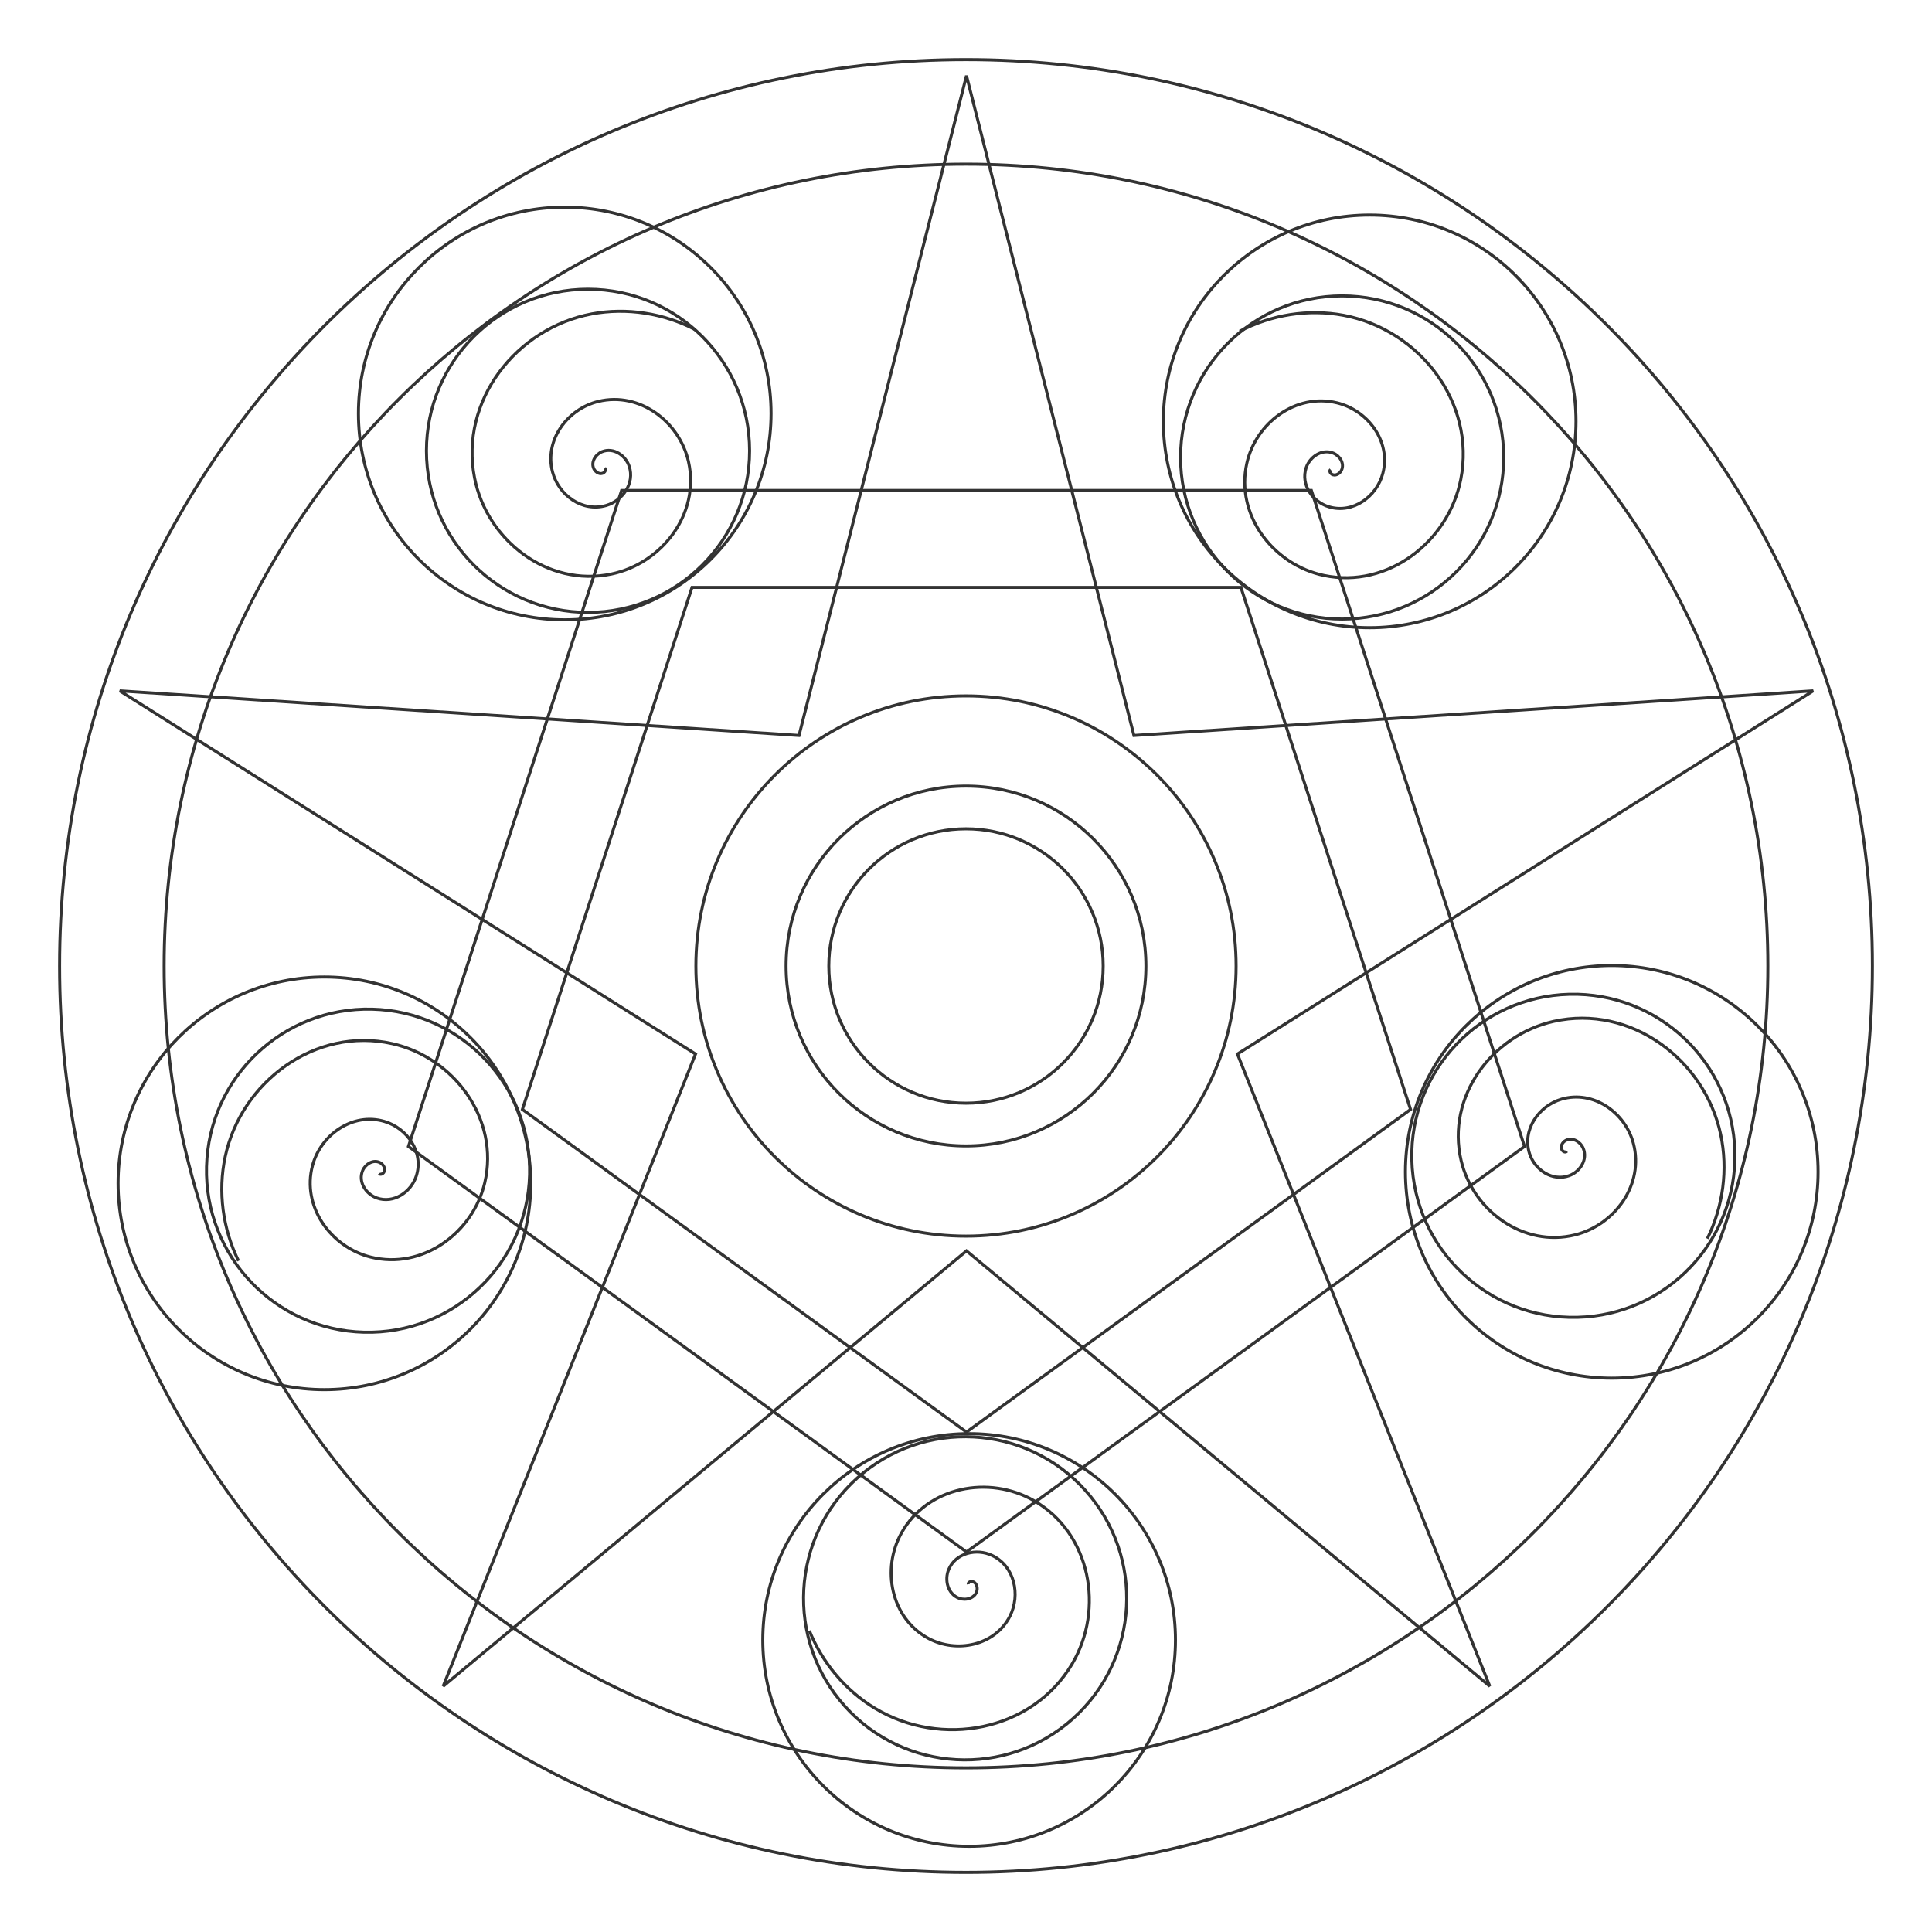
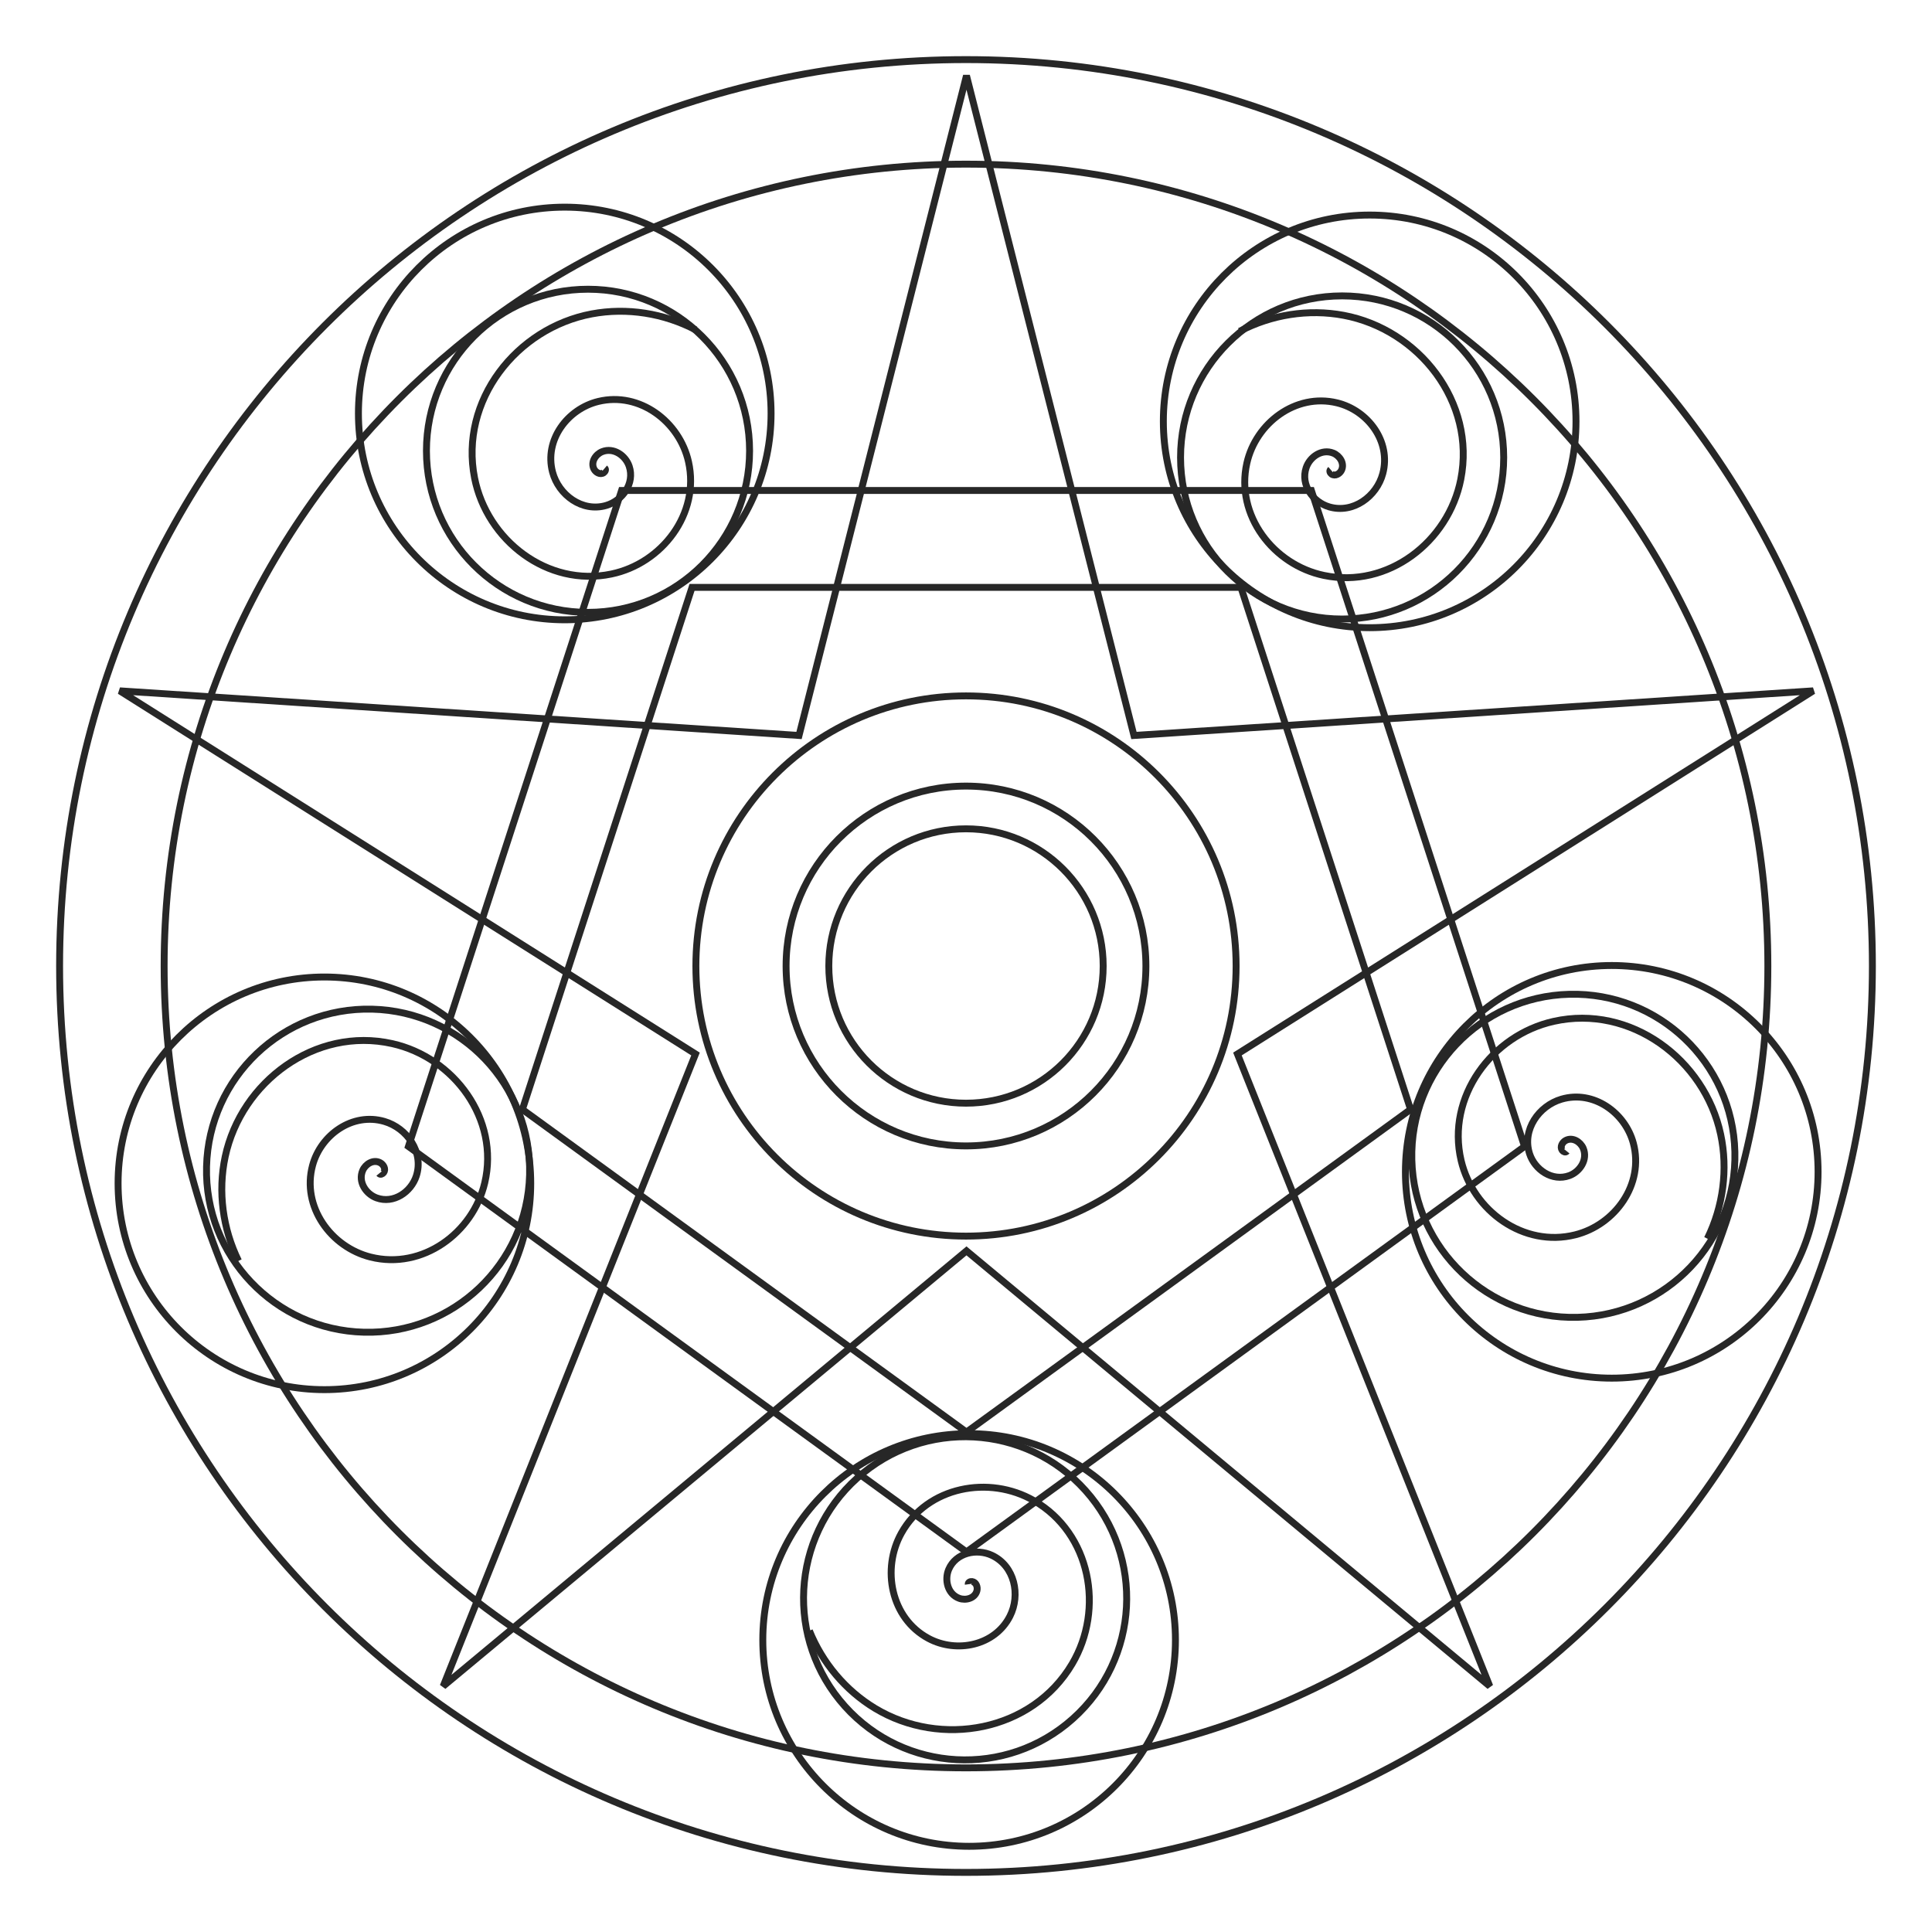
<svg xmlns="http://www.w3.org/2000/svg" width="128.206mm" height="128.206mm" viewBox="0 0 128.206 128.206" version="1.1" id="svg5">
  <defs id="defs2" />
  <g id="layer1" transform="translate(-76.20057,-11.56775)">
    <g id="g65351" transform="matrix(0.9852231,0,0,0.9852231,-64.83202,-39.31146)" style="display:inline">
-       <text xml:space="preserve" style="font-size:11.091px;line-height:1.25;font-family:Mulish;-inkscape-font-specification:Mulish;display:inline;fill:#000000;stroke-width:0.304;stroke:#333333;stroke-miterlimit:4;stroke-dasharray:none;stroke-opacity:1" x="168.747" y="35.308" id="text10227">
-         <tspan id="tspan10225" style="fill:#000000;stroke-width:0.304;stroke:#333333;stroke-miterlimit:4;stroke-dasharray:none;stroke-opacity:1" x="168.747" y="35.308"> </tspan>
+       <text xml:space="preserve" style="font-size:11.091px;line-height:1.25;font-family:Mulish;-inkscape-font-specification:Mulish;display:inline;fill:#000000;stroke-width:0.465;stroke:#272727;stroke-miterlimit:4;stroke-dasharray:none;stroke-opacity:1" x="168.747" y="35.308" id="text10227">
+         <tspan id="tspan10225" style="fill:#000000;stroke-width:0.465;stroke:#272727;stroke-miterlimit:4;stroke-dasharray:none;stroke-opacity:1" x="168.747" y="35.308"> </tspan>
      </text>
-       <circle style="display:inline;fill:none;stroke:#333333;stroke-width:0.203;stroke-miterlimit:4;stroke-dasharray:none;stroke-opacity:1" id="circle972" cx="208.212" cy="116.707" r="9.24" />
-       <circle style="display:inline;fill:none;stroke:#333333;stroke-width:0.203;stroke-miterlimit:4;stroke-dasharray:none;stroke-opacity:1" id="circle1162" cx="208.212" cy="116.707" r="12.118" />
-       <circle style="display:inline;fill:none;stroke:#333333;stroke-width:0.203;stroke-miterlimit:4;stroke-dasharray:none;stroke-opacity:1" id="circle1164" cx="208.212" cy="116.707" r="18.193" />
-       <path style="display:inline;opacity:1;fill:none;stroke:#333333;stroke-width:1.666;stroke-miterlimit:4;stroke-dasharray:none;stroke-opacity:1" id="path1192" transform="matrix(0.05531254,-0.108557,0.108557,0.05531254,131.0178,130.6895)" d="M 207.912,329.925 507.633,282.454 645.399,552.836 430.823,767.412 160.441,629.646 Z" />
-       <path style="display:inline;opacity:1;fill:none;stroke:#333333;stroke-width:1.326;stroke-miterlimit:4;stroke-dasharray:none;stroke-opacity:1" id="path1274" transform="matrix(0.0695064,-0.136414,0.136414,0.0695064,111.2005,134.2923)" d="M 207.912,329.925 507.633,282.454 645.399,552.836 430.823,767.412 160.441,629.646 Z" />
-       <circle style="display:inline;fill:none;stroke:#333333;stroke-width:0.203;stroke-miterlimit:4;stroke-dasharray:none;stroke-opacity:1" id="circle2257" cx="135.713" cy="-245.786" r="10.883" transform="rotate(88.55933)" />
-       <path style="display:inline;opacity:1;fill:none;fill-rule:evenodd;stroke:#333333;stroke-width:1.356;stroke-miterlimit:4;stroke-dasharray:none;stroke-opacity:1" id="path2259" transform="matrix(-0.05402762,-0.1396673,0.1396673,-0.05402762,221.1301,175.2889)" d="m 220.763,282.644 c -0.448,-0.782 0.435,-1.59 1.124,-1.77 1.883,-0.493 3.392,1.38 3.591,3.067 0.407,3.454 -2.94,5.961 -6.105,6.071 -5.521,0.192 -9.332,-5.15 -9.232,-10.291 0.157,-8.1 8.035,-13.531 15.667,-13.093 11.207,0.643 18.579,11.615 17.668,22.265 -1.271,14.853 -15.906,24.496 -30.115,22.971 -19.05,-2.044 -31.297,-20.925 -29.016,-39.242 2.965,-23.806 26.684,-38.998 49.669,-35.813 29.129,4.036 47.612,33.196 43.373,61.415 -5.262,35.028 -40.472,57.151 -74.499,51.705 -15.924,-2.548 -30.663,-10.677 -41.58,-22.508" />
-       <circle style="display:inline;fill:none;stroke:#333333;stroke-width:0.203;stroke-miterlimit:4;stroke-dasharray:none;stroke-opacity:1" id="circle2261" cx="126.23" cy="171.167" r="10.883" transform="matrix(-0.02514173,0.9996839,0.9996839,0.02514173,0,0)" />
-       <path style="display:inline;opacity:1;fill:none;fill-rule:evenodd;stroke:#333333;stroke-width:1.356;stroke-miterlimit:4;stroke-dasharray:none;stroke-opacity:1" id="path2263" transform="matrix(0.05402762,-0.1396673,-0.1396673,-0.05402762,196.2286,176.7889)" d="m 220.763,282.644 c -0.448,-0.782 0.435,-1.59 1.124,-1.77 1.883,-0.493 3.392,1.38 3.591,3.067 0.407,3.454 -2.94,5.961 -6.105,6.071 -5.521,0.192 -9.332,-5.15 -9.232,-10.291 0.157,-8.1 8.035,-13.531 15.667,-13.093 11.207,0.643 18.579,11.615 17.668,22.265 -1.271,14.853 -15.906,24.496 -30.115,22.971 -19.05,-2.044 -31.297,-20.925 -29.016,-39.242 2.965,-23.806 26.684,-38.998 49.669,-35.813 29.129,4.036 47.612,33.196 43.373,61.415 -5.262,35.028 -40.472,57.151 -74.499,51.705 -15.924,-2.548 -30.663,-10.677 -41.58,-22.508" />
-       <path style="display:inline;opacity:1;fill:none;stroke:#333333;stroke-width:0.874;stroke-miterlimit:4;stroke-dasharray:none;stroke-opacity:1" id="path2469" transform="matrix(0.1054641,0.2069848,0.2069848,-0.1054641,60.99682,89.93439)" d="M 207.912,329.925 377.52,430.868 507.633,282.454 l -43.591,192.499 181.357,77.882 -196.548,18.028 -18.028,196.548 -77.882,-181.357 -192.499,43.591 148.414,-130.113 z" />
-       <g id="g4499" transform="matrix(-0.5767282,0,0,0.5767282,318.1616,39.07678)" style="display:inline;stroke:#333333;stroke-width:0.352;stroke-miterlimit:4;stroke-dasharray:none;stroke-opacity:1">
-         <g id="g59134" transform="translate(1.157562,1.511261)" style="stroke:#333333;stroke-width:0.352;stroke-miterlimit:4;stroke-dasharray:none;stroke-opacity:1">
-           <g id="g2255" transform="matrix(0.98139,0,0,0.98139,2.741246,1.280983)" style="display:inline;stroke:#333333;stroke-width:0.359;stroke-miterlimit:4;stroke-dasharray:none;stroke-opacity:1">
-             <circle style="fill:none;stroke:#333333;stroke-width:0.359;stroke-miterlimit:4;stroke-dasharray:none;stroke-opacity:1" id="circle2249" cx="145.526" cy="73.795" r="19.228" />
-             <path style="fill:none;fill-rule:evenodd;stroke:#333333;stroke-width:1.356;stroke-miterlimit:4;stroke-dasharray:none;stroke-opacity:1" id="path2251" transform="matrix(-0.249086,0.0892217,-0.0892217,-0.249086,227.107,125.9393)" d="m 220.763,282.644 c -0.448,-0.782 0.435,-1.59 1.124,-1.77 1.883,-0.493 3.392,1.38 3.591,3.067 0.407,3.454 -2.94,5.961 -6.105,6.071 -5.521,0.192 -9.332,-5.15 -9.232,-10.291 0.157,-8.1 8.035,-13.531 15.667,-13.093 11.207,0.643 18.579,11.615 17.668,22.265 -1.271,14.853 -15.906,24.496 -30.115,22.971 -19.05,-2.044 -31.297,-20.925 -29.016,-39.242 2.965,-23.806 26.684,-38.998 49.669,-35.813 29.129,4.036 47.612,33.196 43.373,61.415 -5.262,35.028 -40.472,57.151 -74.499,51.705 -15.924,-2.548 -30.663,-10.677 -41.58,-22.508" />
+       <circle style="display:inline;fill:none;stroke:#272727;stroke-width:0.465;stroke-miterlimit:4;stroke-dasharray:none;stroke-opacity:1" id="circle972" cx="208.212" cy="116.707" r="9.24" />
+       <circle style="display:inline;fill:none;stroke:#272727;stroke-width:0.465;stroke-miterlimit:4;stroke-dasharray:none;stroke-opacity:1" id="circle1162" cx="208.212" cy="116.707" r="12.118" />
+       <circle style="display:inline;fill:none;stroke:#272727;stroke-width:0.465;stroke-miterlimit:4;stroke-dasharray:none;stroke-opacity:1" id="circle1164" cx="208.212" cy="116.707" r="18.193" />
+       <path style="display:inline;opacity:1;fill:none;stroke:#272727;stroke-width:3.821;stroke-miterlimit:4;stroke-dasharray:none;stroke-opacity:1" id="path1192" transform="matrix(0.05531254,-0.108557,0.108557,0.05531254,131.0178,130.6895)" d="M 207.912,329.925 507.633,282.454 645.399,552.836 430.823,767.412 160.441,629.646 Z" />
+       <path style="display:inline;opacity:1;fill:none;stroke:#272727;stroke-width:3.04;stroke-miterlimit:4;stroke-dasharray:none;stroke-opacity:1" id="path1274" transform="matrix(0.0695064,-0.136414,0.136414,0.0695064,111.2005,134.2923)" d="M 207.912,329.925 507.633,282.454 645.399,552.836 430.823,767.412 160.441,629.646 Z" />
+       <circle style="display:inline;fill:none;stroke:#272727;stroke-width:0.465;stroke-miterlimit:4;stroke-dasharray:none;stroke-opacity:1" id="circle2257" cx="135.713" cy="-245.786" r="10.883" transform="rotate(88.55933)" />
+       <path style="display:inline;opacity:1;fill:none;fill-rule:evenodd;stroke:#272727;stroke-width:3.108;stroke-miterlimit:4;stroke-dasharray:none;stroke-opacity:1" id="path2259" transform="matrix(-0.05402762,-0.1396673,0.1396673,-0.05402762,221.1301,175.2889)" d="m 220.763,282.644 c -0.448,-0.782 0.435,-1.59 1.124,-1.77 1.883,-0.493 3.392,1.38 3.591,3.067 0.407,3.454 -2.94,5.961 -6.105,6.071 -5.521,0.192 -9.332,-5.15 -9.232,-10.291 0.157,-8.1 8.035,-13.531 15.667,-13.093 11.207,0.643 18.579,11.615 17.668,22.265 -1.271,14.853 -15.906,24.496 -30.115,22.971 -19.05,-2.044 -31.297,-20.925 -29.016,-39.242 2.965,-23.806 26.684,-38.998 49.669,-35.813 29.129,4.036 47.612,33.196 43.373,61.415 -5.262,35.028 -40.472,57.151 -74.499,51.705 -15.924,-2.548 -30.663,-10.677 -41.58,-22.508" />
+       <circle style="display:inline;fill:none;stroke:#272727;stroke-width:0.465;stroke-miterlimit:4;stroke-dasharray:none;stroke-opacity:1" id="circle2261" cx="126.23" cy="171.167" r="10.883" transform="matrix(-0.02514173,0.9996839,0.9996839,0.02514173,0,0)" />
+       <path style="display:inline;opacity:1;fill:none;fill-rule:evenodd;stroke:#272727;stroke-width:3.108;stroke-miterlimit:4;stroke-dasharray:none;stroke-opacity:1" id="path2263" transform="matrix(0.05402762,-0.1396673,-0.1396673,-0.05402762,196.2286,176.7889)" d="m 220.763,282.644 c -0.448,-0.782 0.435,-1.59 1.124,-1.77 1.883,-0.493 3.392,1.38 3.591,3.067 0.407,3.454 -2.94,5.961 -6.105,6.071 -5.521,0.192 -9.332,-5.15 -9.232,-10.291 0.157,-8.1 8.035,-13.531 15.667,-13.093 11.207,0.643 18.579,11.615 17.668,22.265 -1.271,14.853 -15.906,24.496 -30.115,22.971 -19.05,-2.044 -31.297,-20.925 -29.016,-39.242 2.965,-23.806 26.684,-38.998 49.669,-35.813 29.129,4.036 47.612,33.196 43.373,61.415 -5.262,35.028 -40.472,57.151 -74.499,51.705 -15.924,-2.548 -30.663,-10.677 -41.58,-22.508" />
+       <path style="display:inline;opacity:1;fill:none;stroke:#272727;stroke-width:2.004;stroke-miterlimit:4;stroke-dasharray:none;stroke-opacity:1" id="path2469" transform="matrix(0.1054641,0.2069848,0.2069848,-0.1054641,60.99682,89.93439)" d="M 207.912,329.925 377.52,430.868 507.633,282.454 l -43.591,192.499 181.357,77.882 -196.548,18.028 -18.028,196.548 -77.882,-181.357 -192.499,43.591 148.414,-130.113 z" />
+       <g id="g4499" transform="matrix(-0.5767282,0,0,0.5767282,318.1616,39.07678)" style="display:inline;stroke:#272727;stroke-width:0.807;stroke-miterlimit:4;stroke-dasharray:none;stroke-opacity:1">
+         <g id="g59134" transform="translate(1.157562,1.511261)" style="stroke:#272727;stroke-width:0.807;stroke-miterlimit:4;stroke-dasharray:none;stroke-opacity:1">
+           <g id="g2255" transform="matrix(0.98139,0,0,0.98139,2.741246,1.280983)" style="display:inline;stroke:#272727;stroke-width:0.822;stroke-miterlimit:4;stroke-dasharray:none;stroke-opacity:1">
+             <circle style="fill:none;stroke:#272727;stroke-width:0.822;stroke-miterlimit:4;stroke-dasharray:none;stroke-opacity:1" id="circle2249" cx="145.526" cy="73.795" r="19.228" />
+             <path style="fill:none;fill-rule:evenodd;stroke:#272727;stroke-width:3.108;stroke-miterlimit:4;stroke-dasharray:none;stroke-opacity:1" id="path2251" transform="matrix(-0.249086,0.0892217,-0.0892217,-0.249086,227.107,125.9393)" d="m 220.763,282.644 c -0.448,-0.782 0.435,-1.59 1.124,-1.77 1.883,-0.493 3.392,1.38 3.591,3.067 0.407,3.454 -2.94,5.961 -6.105,6.071 -5.521,0.192 -9.332,-5.15 -9.232,-10.291 0.157,-8.1 8.035,-13.531 15.667,-13.093 11.207,0.643 18.579,11.615 17.668,22.265 -1.271,14.853 -15.906,24.496 -30.115,22.971 -19.05,-2.044 -31.297,-20.925 -29.016,-39.242 2.965,-23.806 26.684,-38.998 49.669,-35.813 29.129,4.036 47.612,33.196 43.373,61.415 -5.262,35.028 -40.472,57.151 -74.499,51.705 -15.924,-2.548 -30.663,-10.677 -41.58,-22.508" />
          </g>
-           <circle style="fill:none;stroke:#333333;stroke-width:0.352;stroke-miterlimit:4;stroke-dasharray:none;stroke-opacity:1" id="circle4495" cx="142.342" cy="69.487" r="24.096" />
+           <circle style="fill:none;stroke:#272727;stroke-width:0.807;stroke-miterlimit:4;stroke-dasharray:none;stroke-opacity:1" id="circle4495" cx="142.342" cy="69.487" r="24.096" />
        </g>
-         <g id="g59125" transform="translate(0.356283,-0.1496645)" style="stroke:#333333;stroke-width:0.352;stroke-miterlimit:4;stroke-dasharray:none;stroke-opacity:1">
-           <circle style="display:inline;fill:none;stroke:#333333;stroke-width:0.206;stroke-miterlimit:4;stroke-dasharray:none;stroke-opacity:1" id="path1298" cx="169.722" cy="93.923" r="11.032" transform="matrix(-1.710465,0,0,1.710465,524.7345,-86.06756)" />
-           <path style="display:inline;opacity:1;fill:none;fill-rule:evenodd;stroke:#333333;stroke-width:1.356;stroke-miterlimit:4;stroke-dasharray:none;stroke-opacity:1" id="path1437" transform="matrix(0.2444505,0.08756127,0.08756127,-0.2444505,153.759,126.3722)" d="m 220.763,282.644 c -0.448,-0.782 0.435,-1.59 1.124,-1.77 1.883,-0.493 3.392,1.38 3.591,3.067 0.407,3.454 -2.94,5.961 -6.105,6.071 -5.521,0.192 -9.332,-5.15 -9.232,-10.291 0.157,-8.1 8.035,-13.531 15.667,-13.093 11.207,0.643 18.579,11.615 17.668,22.265 -1.271,14.853 -15.906,24.496 -30.115,22.971 -19.05,-2.044 -31.297,-20.925 -29.016,-39.242 2.965,-23.806 26.684,-38.998 49.669,-35.813 29.129,4.036 47.612,33.196 43.373,61.415 -5.262,35.028 -40.472,57.151 -74.499,51.705 -15.924,-2.548 -30.663,-10.677 -41.58,-22.508" />
-           <circle style="fill:none;stroke:#333333;stroke-width:0.352;stroke-miterlimit:4;stroke-dasharray:none;stroke-opacity:1" id="circle4495-3" cx="237.148" cy="70.226" r="24.096" />
+         <g id="g59125" transform="translate(0.356283,-0.1496645)" style="stroke:#272727;stroke-width:0.807;stroke-miterlimit:4;stroke-dasharray:none;stroke-opacity:1">
+           <circle style="display:inline;fill:none;stroke:#272727;stroke-width:0.472;stroke-miterlimit:4;stroke-dasharray:none;stroke-opacity:1" id="path1298" cx="169.722" cy="93.923" r="11.032" transform="matrix(-1.710465,0,0,1.710465,524.7345,-86.06756)" />
+           <path style="display:inline;opacity:1;fill:none;fill-rule:evenodd;stroke:#272727;stroke-width:3.108;stroke-miterlimit:4;stroke-dasharray:none;stroke-opacity:1" id="path1437" transform="matrix(0.2444505,0.08756127,0.08756127,-0.2444505,153.759,126.3722)" d="m 220.763,282.644 c -0.448,-0.782 0.435,-1.59 1.124,-1.77 1.883,-0.493 3.392,1.38 3.591,3.067 0.407,3.454 -2.94,5.961 -6.105,6.071 -5.521,0.192 -9.332,-5.15 -9.232,-10.291 0.157,-8.1 8.035,-13.531 15.667,-13.093 11.207,0.643 18.579,11.615 17.668,22.265 -1.271,14.853 -15.906,24.496 -30.115,22.971 -19.05,-2.044 -31.297,-20.925 -29.016,-39.242 2.965,-23.806 26.684,-38.998 49.669,-35.813 29.129,4.036 47.612,33.196 43.373,61.415 -5.262,35.028 -40.472,57.151 -74.499,51.705 -15.924,-2.548 -30.663,-10.677 -41.58,-22.508" />
+           <circle style="fill:none;stroke:#272727;stroke-width:0.807;stroke-miterlimit:4;stroke-dasharray:none;stroke-opacity:1" id="circle4495-3" cx="237.148" cy="70.226" r="24.096" />
        </g>
-         <circle style="fill:none;stroke:#333333;stroke-width:0.352;stroke-miterlimit:4;stroke-dasharray:none;stroke-opacity:1" id="circle4528" cx="265.573" cy="159.985" r="24.096" />
-         <g id="g59266" transform="translate(-0.2057887,0.2888058)" style="stroke:#333333;stroke-width:0.352;stroke-miterlimit:4;stroke-dasharray:none;stroke-opacity:1">
-           <circle style="display:inline;fill:none;stroke:#333333;stroke-width:0.206;stroke-miterlimit:4;stroke-dasharray:none;stroke-opacity:1" id="circle2265" cx="-30.341" cy="258.359" r="11.032" transform="matrix(1.273003,1.142435,-1.142435,1.273003,524.7345,-86.06756)" />
-           <path style="display:inline;opacity:1;fill:none;fill-rule:evenodd;stroke:#333333;stroke-width:1.356;stroke-miterlimit:4;stroke-dasharray:none;stroke-opacity:1" id="path2267" transform="matrix(-0.2404136,0.09810369,0.09810369,0.2404136,215.9331,116.9121)" d="m 220.763,282.645 c -0.451,-0.782 0.431,-1.593 1.119,-1.775 1.884,-0.5 3.401,1.372 3.605,3.061 0.418,3.46 -2.929,5.981 -6.099,6.1 -5.532,0.208 -9.365,-5.134 -9.28,-10.286 0.134,-8.118 8.014,-13.582 15.664,-13.165 11.234,0.613 18.653,11.588 17.77,22.265 -1.232,14.891 -15.874,24.597 -30.12,23.109 -19.1,-1.995 -31.429,-20.887 -29.194,-39.254 2.905,-23.871 26.64,-39.166 49.688,-36.038 29.212,3.965 47.82,33.145 43.65,61.444 -5.177,35.129 -40.413,57.404 -74.539,52.04 -15.383,-2.418 -29.698,-10.03 -40.537,-21.176" />
-           <circle style="fill:none;stroke:#333333;stroke-width:0.352;stroke-miterlimit:4;stroke-dasharray:none;stroke-opacity:1" id="circle4530" cx="190.484" cy="213.028" r="24.096" />
+         <circle style="fill:none;stroke:#272727;stroke-width:0.807;stroke-miterlimit:4;stroke-dasharray:none;stroke-opacity:1" id="circle4528" cx="265.573" cy="159.985" r="24.096" />
+         <g id="g59266" transform="translate(-0.2057887,0.2888058)" style="stroke:#272727;stroke-width:0.807;stroke-miterlimit:4;stroke-dasharray:none;stroke-opacity:1">
+           <circle style="display:inline;fill:none;stroke:#272727;stroke-width:0.472;stroke-miterlimit:4;stroke-dasharray:none;stroke-opacity:1" id="circle2265" cx="-30.341" cy="258.359" r="11.032" transform="matrix(1.273003,1.142435,-1.142435,1.273003,524.7345,-86.06756)" />
+           <path style="display:inline;opacity:1;fill:none;fill-rule:evenodd;stroke:#272727;stroke-width:3.108;stroke-miterlimit:4;stroke-dasharray:none;stroke-opacity:1" id="path2267" transform="matrix(-0.2404136,0.09810369,0.09810369,0.2404136,215.9331,116.9121)" d="m 220.763,282.645 c -0.451,-0.782 0.431,-1.593 1.119,-1.775 1.884,-0.5 3.401,1.372 3.605,3.061 0.418,3.46 -2.929,5.981 -6.099,6.1 -5.532,0.208 -9.365,-5.134 -9.28,-10.286 0.134,-8.118 8.014,-13.582 15.664,-13.165 11.234,0.613 18.653,11.588 17.77,22.265 -1.232,14.891 -15.874,24.597 -30.12,23.109 -19.1,-1.995 -31.429,-20.887 -29.194,-39.254 2.905,-23.871 26.64,-39.166 49.688,-36.038 29.212,3.965 47.82,33.145 43.65,61.444 -5.177,35.129 -40.413,57.404 -74.539,52.04 -15.383,-2.418 -29.698,-10.03 -40.537,-21.176" />
+           <circle style="fill:none;stroke:#272727;stroke-width:0.807;stroke-miterlimit:4;stroke-dasharray:none;stroke-opacity:1" id="circle4530" cx="190.484" cy="213.028" r="24.096" />
        </g>
-         <circle style="fill:none;stroke:#333333;stroke-width:0.352;stroke-miterlimit:4;stroke-dasharray:none;stroke-opacity:1" id="circle4532" cx="115.228" cy="158.642" r="24.096" />
+         <circle style="fill:none;stroke:#272727;stroke-width:0.807;stroke-miterlimit:4;stroke-dasharray:none;stroke-opacity:1" id="circle4532" cx="115.228" cy="158.642" r="24.096" />
      </g>
-       <circle style="display:inline;fill:none;stroke:#333333;stroke-width:0.203;stroke-miterlimit:4;stroke-dasharray:none;stroke-opacity:1" id="circle60091" cx="208.212" cy="116.707" r="61.05" />
-       <circle style="display:inline;fill:none;stroke:#333333;stroke-width:0.203;stroke-miterlimit:4;stroke-dasharray:none;stroke-opacity:1" id="circle60195" cx="208.212" cy="116.707" r="54.009" />
+       <circle style="display:inline;fill:none;stroke:#272727;stroke-width:0.465;stroke-miterlimit:4;stroke-dasharray:none;stroke-opacity:1" id="circle60091" cx="208.212" cy="116.707" r="61.05" />
+       <circle style="display:inline;fill:none;stroke:#272727;stroke-width:0.465;stroke-miterlimit:4;stroke-dasharray:none;stroke-opacity:1" id="circle60195" cx="208.212" cy="116.707" r="54.009" />
    </g>
  </g>
</svg>
